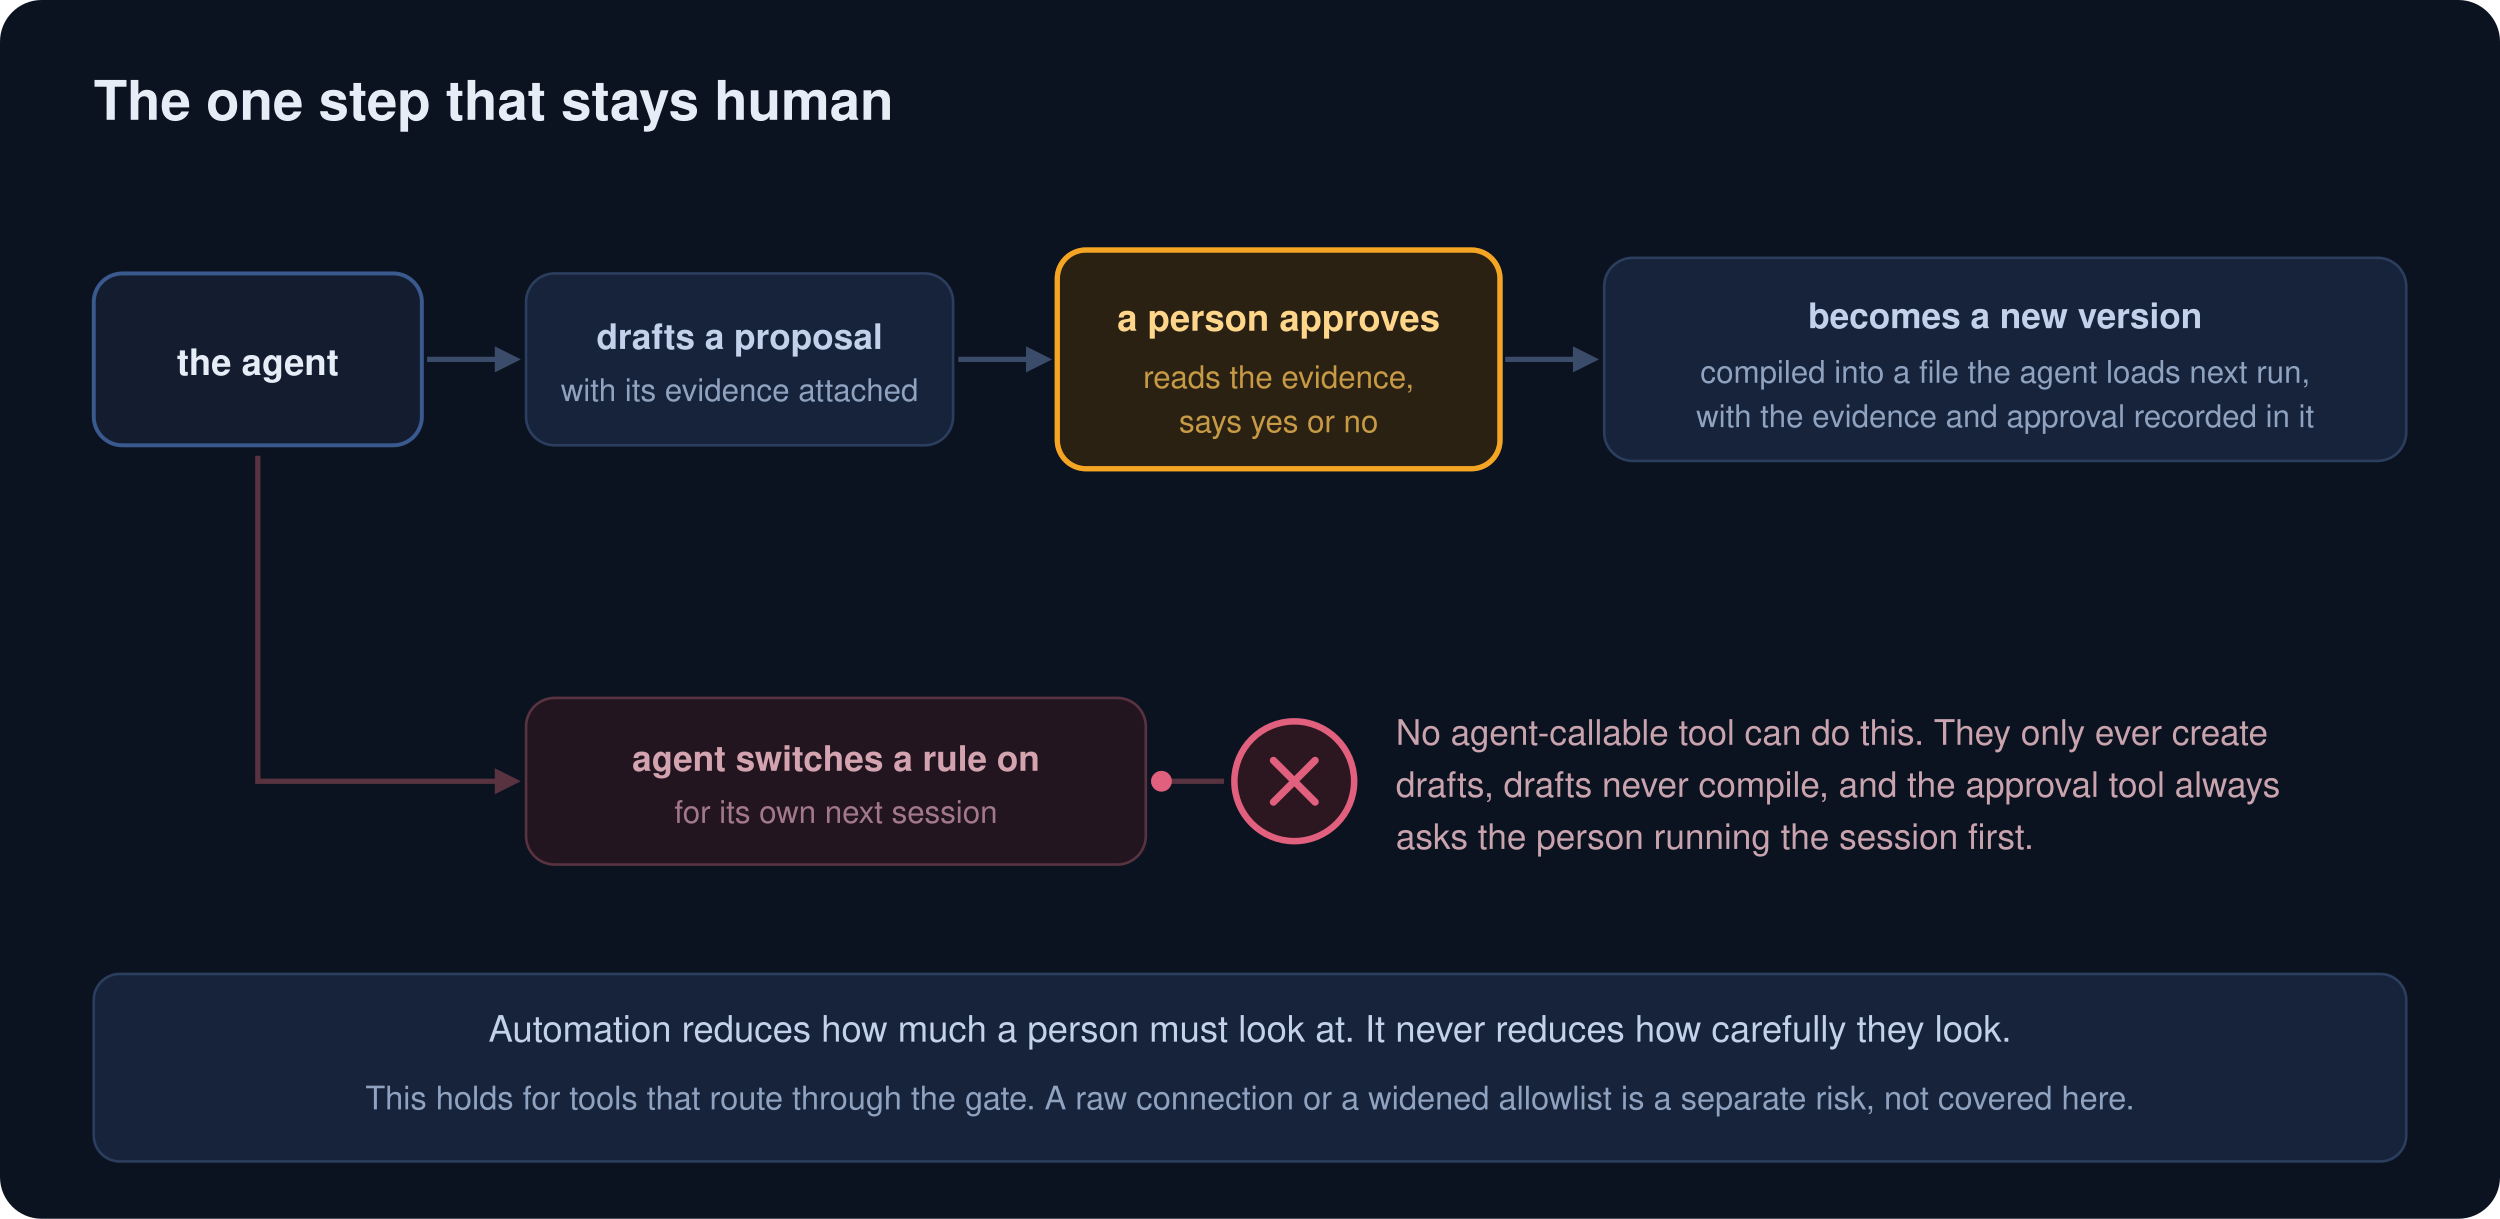
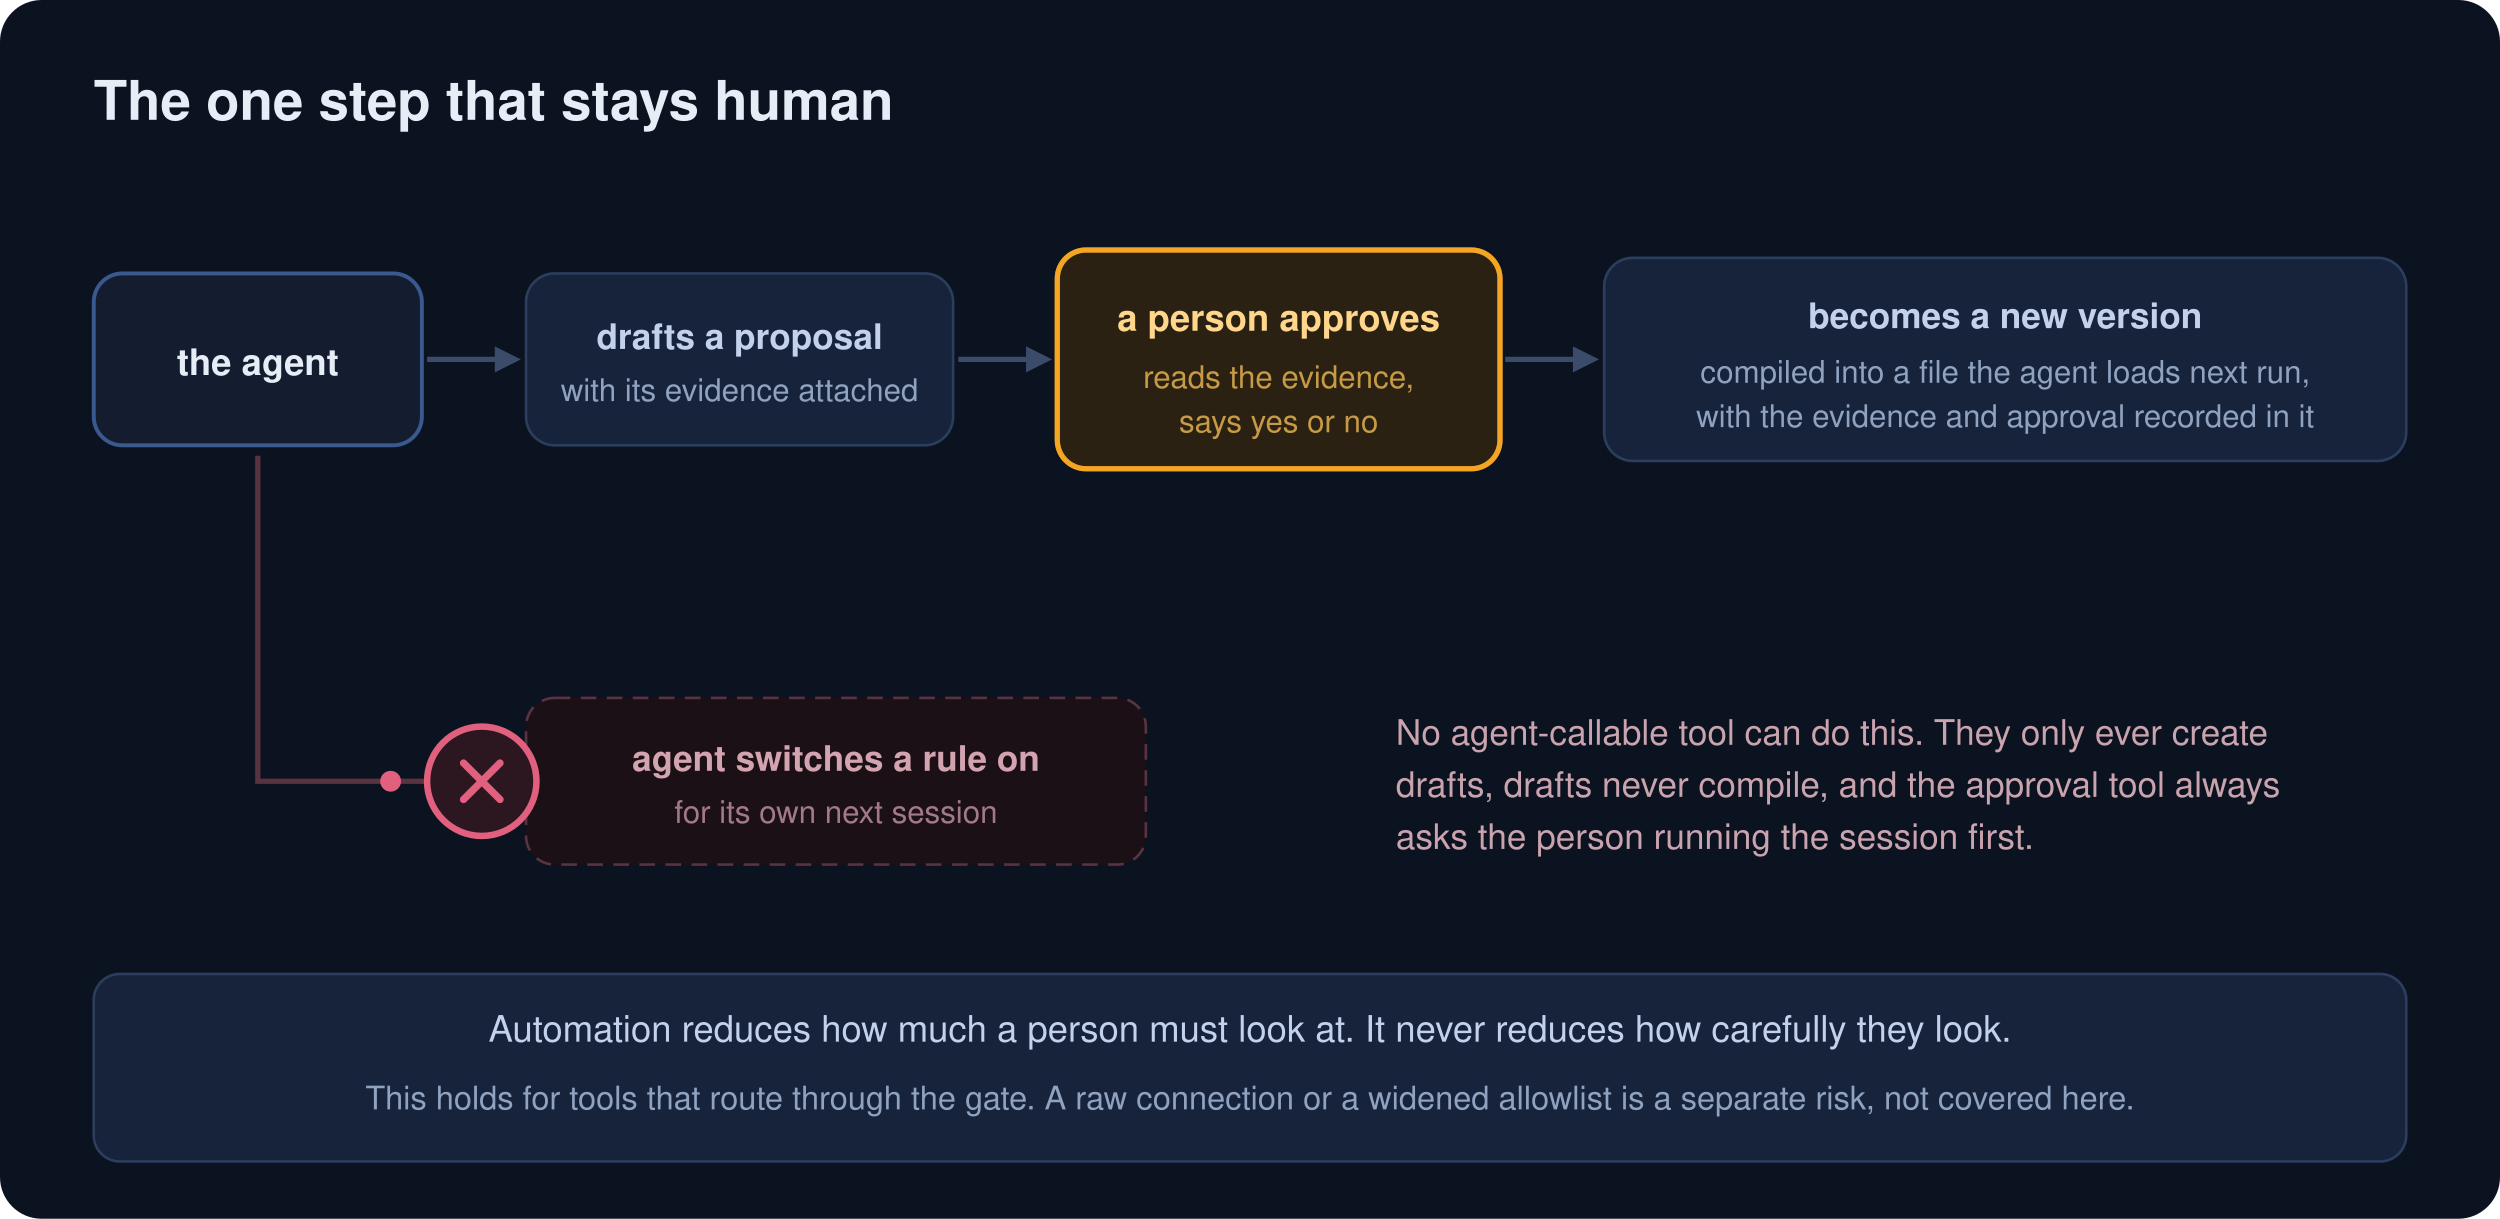
<svg xmlns="http://www.w3.org/2000/svg" viewBox="0 0 960 468" width="960" height="468" role="img" aria-labelledby="t d">
  <rect x="0" y="0" width="960" height="468" rx="16" fill="#0b1220" />
  <g font-family="ui-sans-serif, -apple-system, Segoe UI, Helvetica, Arial, sans-serif">
    <text x="36" y="46" font-size="21" font-weight="600" fill="#e6edf7">The one step that stays human</text>
    <g>
      <rect x="36" y="105" width="126" height="66" rx="11" fill="#141d2f" stroke="#3a5a8f" stroke-width="1.5" />
      <text x="99" y="144" font-size="14" font-weight="600" fill="#e6edf7" text-anchor="middle">the agent</text>
      <line x1="164" y1="138" x2="192" y2="138" stroke="#3b4c6b" stroke-width="2" />
      <polygon points="200,138 190,133 190,143" fill="#3b4c6b" />
      <rect x="202" y="105" width="164" height="66" rx="11" fill="#16233a" stroke="#2c3e5e" />
      <text x="284" y="134" font-size="13.5" font-weight="600" fill="#c3d2ea" text-anchor="middle">drafts a proposal</text>
      <text x="284" y="154" font-size="12" fill="#8fa2c0" text-anchor="middle">with its evidence attached</text>
      <line x1="368" y1="138" x2="396" y2="138" stroke="#3b4c6b" stroke-width="2" />
      <polygon points="404,138 394,133 394,143" fill="#3b4c6b" />
      <rect x="406" y="96" width="170" height="84" rx="11" fill="#2a2113" stroke="#f5a524" stroke-width="2" />
      <text x="491" y="127" font-size="14" font-weight="600" fill="#ffd68a" text-anchor="middle">a person approves</text>
      <text x="491" y="149" font-size="12" fill="#c79a45" text-anchor="middle">reads the evidence,</text>
      <text x="491" y="166" font-size="12" fill="#c79a45" text-anchor="middle">says yes or no</text>
      <rect x="406" y="96" width="170" height="84" rx="11" fill="none" stroke="#f5a524" stroke-width="2" opacity="0.5">
        <animate attributeName="opacity" values="0.55;0.05;0.55" dur="3s" repeatCount="indefinite" />
      </rect>
      <line x1="578" y1="138" x2="606" y2="138" stroke="#3b4c6b" stroke-width="2" />
      <polygon points="614,138 604,133 604,143" fill="#3b4c6b" />
      <rect x="616" y="99" width="308" height="78" rx="11" fill="#16233a" stroke="#2c3e5e" />
      <text x="770" y="126" font-size="13.5" font-weight="600" fill="#c3d2ea" text-anchor="middle">becomes a new version</text>
      <text x="770" y="147" font-size="12" fill="#8fa2c0" text-anchor="middle">compiled into a file the agent loads next run,</text>
      <text x="770" y="164" font-size="12" fill="#8fa2c0" text-anchor="middle">with the evidence and approval recorded in it</text>
    </g>
    <path d="M99 175 L99 300 L192 300" fill="none" stroke="#5a3340" stroke-width="2" />
    <polygon points="200,300 190,295 190,305" fill="#5a3340" />
-     <rect x="202" y="268" width="238" height="64" rx="11" fill="#221520" stroke="#5a3340" />
+     <rect x="202" y="268" width="238" height="64" rx="11" fill="#1a1016" stroke="#5a3340" stroke-dasharray="6 4" />
    <text x="321" y="296" font-size="13.5" font-weight="600" fill="#d4a3b0" text-anchor="middle">agent switches a rule on</text>
    <text x="321" y="316" font-size="12" fill="#a3798a" text-anchor="middle">for its own next session</text>
-     <line x1="442" y1="300" x2="470" y2="300" stroke="#5a3340" stroke-width="2" />
-     <circle cx="446" cy="300" r="4" fill="#e0607e">
-       <animate attributeName="cx" values="446;470;470" dur="2.6s" repeatCount="indefinite" />
+     <line x1="168" y1="300" x2="196" y2="300" stroke="#5a3340" stroke-width="2" />
+     <circle cx="150" cy="300" r="4" fill="#e0607e">
+       <animate attributeName="cx" values="150;172;172" dur="2.6s" repeatCount="indefinite" />
      <animate attributeName="opacity" values="1;1;0" dur="2.6s" repeatCount="indefinite" />
    </circle>
    <g>
-       <circle cx="497" cy="300" r="23" fill="#2c1620" stroke="#e0607e" stroke-width="2.5" />
+       <circle cx="185" cy="300" r="21" fill="#2c1620" stroke="#e0607e" stroke-width="2.5" />
      <animate attributeName="opacity" values="0.65;1;0.65" dur="2.6s" repeatCount="indefinite" />
-       <line x1="489" y1="292" x2="505" y2="308" stroke="#e0607e" stroke-width="2.8" stroke-linecap="round" />
-       <line x1="505" y1="292" x2="489" y2="308" stroke="#e0607e" stroke-width="2.8" stroke-linecap="round" />
+       <line x1="178" y1="293" x2="192" y2="307" stroke="#e0607e" stroke-width="2.8" stroke-linecap="round" />
+       <line x1="192" y1="293" x2="178" y2="307" stroke="#e0607e" stroke-width="2.8" stroke-linecap="round" />
    </g>
    <text x="536" y="286" font-size="13.5" fill="#c9a3ad">No agent-callable tool can do this. They only ever create</text>
    <text x="536" y="306" font-size="13.5" fill="#c9a3ad">drafts, drafts never compile, and the approval tool always</text>
    <text x="536" y="326" font-size="13.5" fill="#c9a3ad">asks the person running the session first.</text>
    <rect x="36" y="374" width="888" height="72" rx="10" fill="#16233a" stroke="#2c3e5e" />
    <text x="480" y="400" font-size="14" fill="#c3d2ea" text-anchor="middle">Automation reduces how much a person must look at. It never reduces how carefully they look.</text>
    <text x="480" y="426" font-size="12.5" fill="#8fa2c0" text-anchor="middle">This holds for tools that route through the gate. A raw connection or a widened allowlist is a separate risk, not covered here.</text>
  </g>
</svg>
